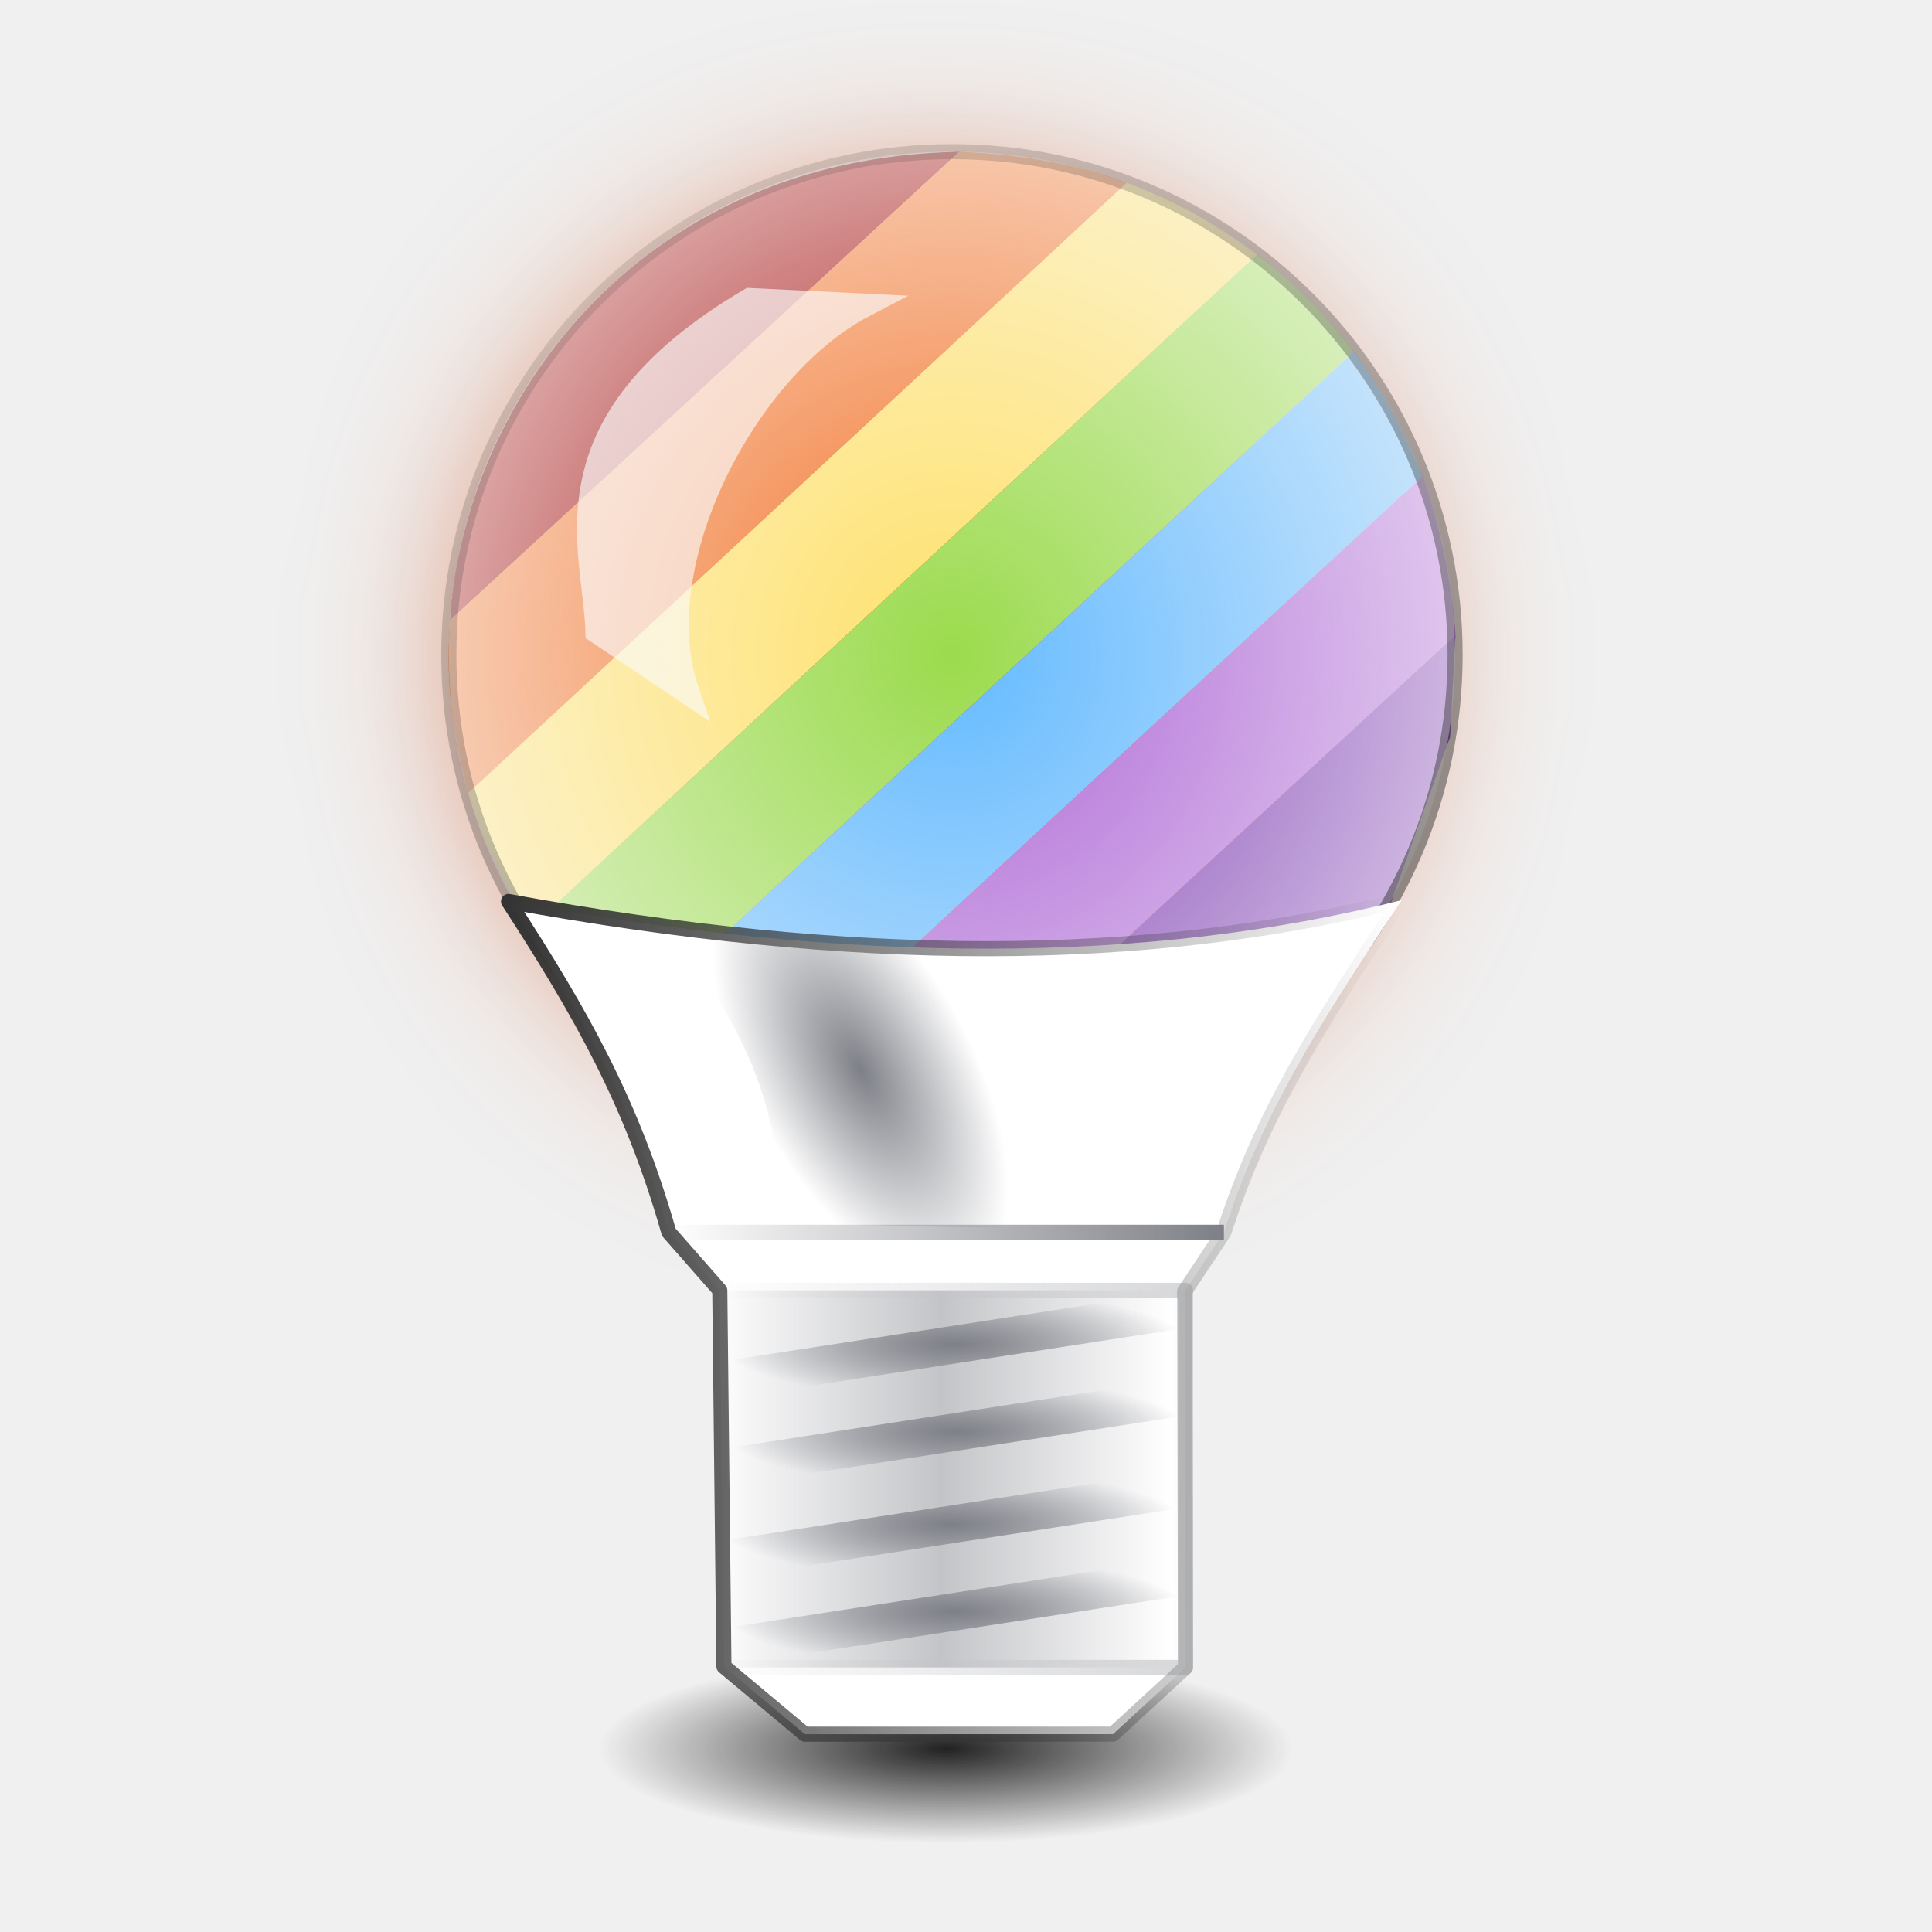
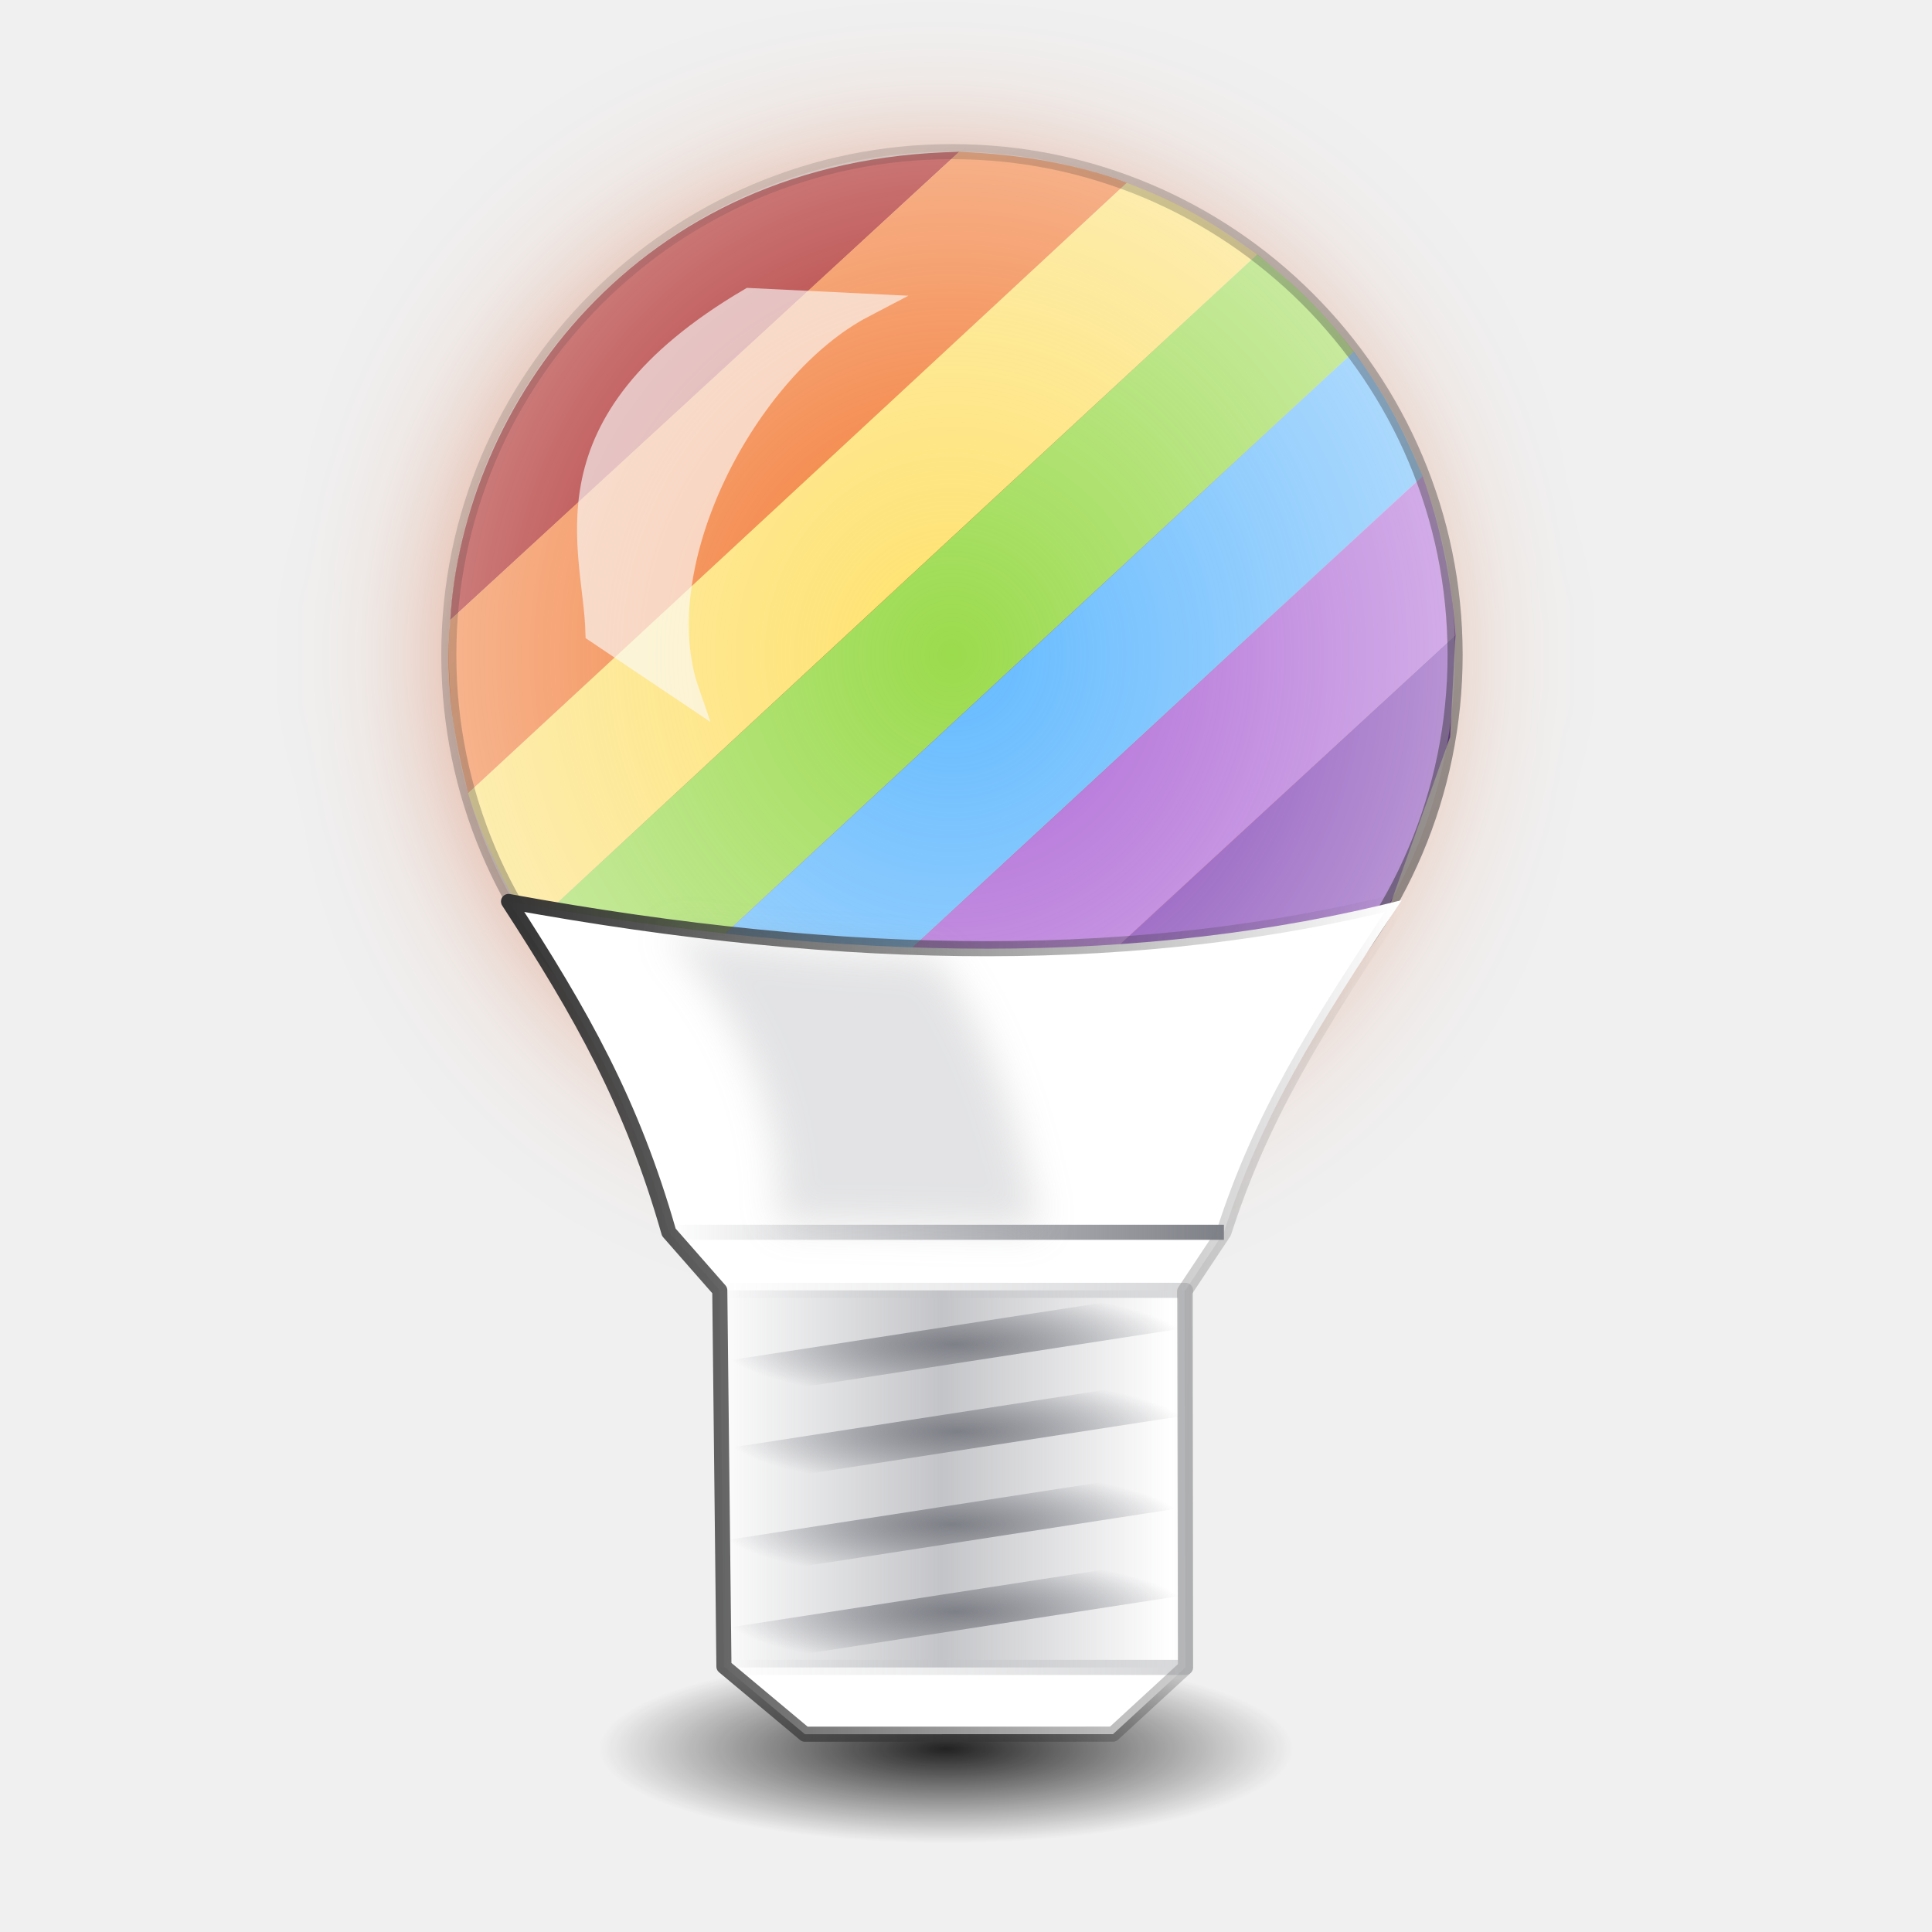
<svg xmlns="http://www.w3.org/2000/svg" xmlns:xlink="http://www.w3.org/1999/xlink" width="128" height="128" viewBox="0 0 512 512" version="1.1" id="svg5">
  <defs id="defs2">
    <linearGradient id="linearGradient18780">
      <stop style="stop-color:#fafafa;stop-opacity:0;" offset="0" id="stop18778" />
      <stop style="stop-color:#fafafa;stop-opacity:1;" offset="1" id="stop18776" />
    </linearGradient>
    <linearGradient id="linearGradient7182">
      <stop style="stop-color:#333333;stop-opacity:1;" offset="0" id="stop7178" />
      <stop style="stop-color:#333333;stop-opacity:0;" offset="1" id="stop7180" />
    </linearGradient>
    <linearGradient id="linearGradient3370">
      <stop style="stop-color:#7e8087;stop-opacity:1;" offset="0" id="stop3366" />
      <stop style="stop-color:#7e8087;stop-opacity:0;" offset="1" id="stop3368" />
    </linearGradient>
    <linearGradient id="linearGradient1280">
      <stop style="stop-color:#7e8087;stop-opacity:0;" offset="0" id="stop1278" />
      <stop style="stop-color:#7e8087;stop-opacity:1;" offset="1" id="stop1276" />
    </linearGradient>
    <linearGradient id="linearGradient1068">
      <stop style="stop-color:#d4d4d4;stop-opacity:1;" offset="0" id="stop1064" />
      <stop style="stop-color:#d4d4d4;stop-opacity:0;" offset="1" id="stop1066" />
    </linearGradient>
    <linearGradient id="linearGradient13118">
      <stop style="stop-color:#dc8add;stop-opacity:1;" offset="0" id="stop13114" />
      <stop style="stop-color:#dc8add;stop-opacity:0;" offset="1" id="stop13116" />
    </linearGradient>
    <linearGradient id="linearGradient11882">
      <stop style="stop-color:#ffa348;stop-opacity:0;" offset="0" id="stop11880" />
      <stop style="stop-color:#ffa348;stop-opacity:1;" offset="1" id="stop11878" />
    </linearGradient>
    <linearGradient id="linearGradient2089">
      <stop style="stop-color:#813d9c;stop-opacity:1;" offset="0" id="stop2085" />
      <stop style="stop-color:#813d9c;stop-opacity:0;" offset="1" id="stop2087" />
    </linearGradient>
    <linearGradient id="linearGradient1949">
      <stop style="stop-color:#f66151;stop-opacity:1;" offset="0" id="stop1945" />
      <stop style="stop-color:#f66151;stop-opacity:0;" offset="1" id="stop1947" />
    </linearGradient>
    <linearGradient id="linearGradient1923-0">
      <stop style="stop-color:#ffa348;stop-opacity:1;" offset="0" id="stop1919" />
      <stop style="stop-color:#ffa348;stop-opacity:0;" offset="1" id="stop1921" />
    </linearGradient>
    <linearGradient id="linearGradient1897">
      <stop style="stop-color:#f9f06b;stop-opacity:1;" offset="0" id="stop1893" />
      <stop style="stop-color:#f9f06b;stop-opacity:0;" offset="1" id="stop1895" />
    </linearGradient>
    <linearGradient id="linearGradient1871">
      <stop style="stop-color:#57e389;stop-opacity:1;" offset="0" id="stop1867" />
      <stop style="stop-color:#57e389;stop-opacity:0;" offset="1" id="stop1869" />
    </linearGradient>
    <linearGradient id="linearGradient1819">
      <stop style="stop-color:#62a0ea;stop-opacity:1;" offset="0" id="stop1815" />
      <stop style="stop-color:#62a0ea;stop-opacity:0;" offset="1" id="stop1817" />
    </linearGradient>
    <radialGradient xlink:href="#linearGradient1819" id="radialGradient1821" cx="622.897" cy="369.873" fx="622.897" fy="369.873" r="184.958" gradientUnits="userSpaceOnUse" />
    <radialGradient xlink:href="#linearGradient1871" id="radialGradient1873" cx="363.512" cy="436.192" fx="363.512" fy="436.192" r="184.958" gradientUnits="userSpaceOnUse" />
    <radialGradient xlink:href="#linearGradient1897" id="radialGradient1899" cx="124.643" cy="485.383" fx="124.643" fy="485.383" r="184.958" gradientUnits="userSpaceOnUse" />
    <radialGradient xlink:href="#linearGradient1923-0" id="radialGradient1925" cx="58.775" cy="232.198" fx="58.775" fy="232.198" r="184.958" gradientUnits="userSpaceOnUse" />
    <radialGradient xlink:href="#linearGradient1949" id="radialGradient1951" cx="17.813" cy="10.987" fx="17.813" fy="10.987" r="184.958" gradientUnits="userSpaceOnUse" gradientTransform="translate(37.63522,-25.53806)" />
    <radialGradient xlink:href="#linearGradient2089" id="radialGradient2091" cx="495.272" cy="-124.637" fx="495.272" fy="-124.637" r="184.958" gradientUnits="userSpaceOnUse" gradientTransform="translate(-43.60781,8.774771)" />
    <radialGradient xlink:href="#linearGradient13118" id="radialGradient13120" cx="559.746" cy="124.105" fx="559.746" fy="124.105" r="184.958" gradientUnits="userSpaceOnUse" />
    <filter style="color-interpolation-filters:sRGB" id="filter25035" x="-0.106" y="-0.113" width="1.213" height="1.225">
      <feGaussianBlur stdDeviation="6.815" id="feGaussianBlur25037" />
    </filter>
    <filter style="color-interpolation-filters:sRGB" id="filter25123" x="-0.017" y="-0.017" width="1.033" height="1.034">
      <feGaussianBlur stdDeviation="1.224" id="feGaussianBlur25125" />
    </filter>
    <filter style="color-interpolation-filters:sRGB" id="filter25199" x="-0.011" y="-0.011" width="1.022" height="1.022">
      <feGaussianBlur stdDeviation="0.625" id="feGaussianBlur25201" />
    </filter>
    <filter style="color-interpolation-filters:sRGB" id="filter25203" x="-0.008" y="-0.008" width="1.015" height="1.015">
      <feGaussianBlur stdDeviation="2.825" id="feGaussianBlur25205" />
    </filter>
    <linearGradient xlink:href="#linearGradient1280" id="linearGradient1290" x1="202.786" y1="362.523" x2="251.512" y2="362.523" gradientUnits="userSpaceOnUse" spreadMethod="reflect" gradientTransform="matrix(1.246496,0,0,1.246496,-64.02158,-59.96178)" />
-     <radialGradient xlink:href="#linearGradient3370" id="radialGradient3374" cx="237.523" cy="277.282" fx="237.523" fy="277.282" r="40.107" gradientTransform="matrix(0.6441857,-0.3501289,0.7348521,1.35202,-128.731,-8.135097)" gradientUnits="userSpaceOnUse" />
    <linearGradient xlink:href="#linearGradient7182" id="linearGradient7184" x1="194.425" y1="-20.108" x2="240.937" y2="-20.108" gradientUnits="userSpaceOnUse" />
    <linearGradient xlink:href="#linearGradient7182" id="linearGradient7656" gradientUnits="userSpaceOnUse" x1="194.425" y1="-20.108" x2="240.937" y2="-20.108" gradientTransform="matrix(0.998363,0,0,0.9981288,-703.5241,47.83621)" />
    <linearGradient xlink:href="#linearGradient7182" id="linearGradient9452" gradientUnits="userSpaceOnUse" gradientTransform="matrix(0.8155879,0,0,0.8153967,-581.0616,102.8671)" x1="194.425" y1="-20.108" x2="240.937" y2="-20.108" />
    <radialGradient xlink:href="#linearGradient7512" id="radialGradient7514" cx="252.891" cy="414.704" fx="252.891" fy="414.704" r="70.093" gradientTransform="matrix(1.312558,0,0,0.3563565,-81.20492,315.6816)" gradientUnits="userSpaceOnUse" />
    <linearGradient id="linearGradient7512">
      <stop style="stop-color:#000000;stop-opacity:1;" offset="0" id="stop7508" />
      <stop style="stop-color:#000000;stop-opacity:0;" offset="1" id="stop7510" />
    </linearGradient>
    <radialGradient xlink:href="#linearGradient3370" id="radialGradient15242" cx="253.074" cy="356.173" fx="253.074" fy="356.173" r="62.086" gradientTransform="matrix(1,0,0,0.2318654,0,273.7254)" gradientUnits="userSpaceOnUse" />
    <radialGradient xlink:href="#linearGradient3370" id="radialGradient15250" cx="253.639" cy="379.286" fx="253.639" fy="379.286" r="62.086" gradientTransform="matrix(1,0,0,0.2318653,0,291.4794)" gradientUnits="userSpaceOnUse" />
    <radialGradient xlink:href="#linearGradient3370" id="radialGradient15260" cx="252.202" cy="403.833" fx="252.202" fy="403.833" r="62.086" gradientTransform="matrix(1,0,0,0.2318653,0,310.3349)" gradientUnits="userSpaceOnUse" />
    <radialGradient xlink:href="#linearGradient3370" id="radialGradient15272" cx="253.122" cy="426.964" fx="253.122" fy="426.964" r="62.086" gradientTransform="matrix(1,0,0,0.2318653,0,328.102)" gradientUnits="userSpaceOnUse" />
    <linearGradient xlink:href="#linearGradient7182" id="linearGradient15318" x1="132.768" y1="348.995" x2="370.787" y2="348.995" gradientUnits="userSpaceOnUse" gradientTransform="translate(0,0.1365116)" />
    <linearGradient xlink:href="#linearGradient1280" id="linearGradient16517" x1="188.75" y1="391.785" x2="377.627" y2="394.434" gradientUnits="userSpaceOnUse" gradientTransform="translate(0,0.1365116)" />
    <linearGradient xlink:href="#linearGradient1280" id="linearGradient18055" x1="177.251" y1="326.434" x2="324.348" y2="326.434" gradientUnits="userSpaceOnUse" gradientTransform="translate(0,0.1365116)" />
-     <radialGradient xlink:href="#linearGradient18780" id="radialGradient18782" cx="252.28" cy="173.522" fx="252.28" fy="173.522" r="135.338" gradientUnits="userSpaceOnUse" gradientTransform="matrix(1.520819,-0.00368517,0.00388562,1.603538,-132.0666,-103.7972)" />
+     <radialGradient xlink:href="#linearGradient18780" id="radialGradient18782" cx="252.28" cy="173.522" fx="252.28" fy="173.522" r="135.338" gradientUnits="userSpaceOnUse" gradientTransform="matrix(2.057685,1.2909171e-8,0,2.171208,-266.833,-203.23)" />
    <filter style="color-interpolation-filters:sRGB" id="filter26939" x="-0.287" y="-0.287" width="1.575" height="1.575">
      <feGaussianBlur stdDeviation="26.67" id="feGaussianBlur26941" />
    </filter>
    <linearGradient xlink:href="#linearGradient7182" id="linearGradient1000" gradientUnits="userSpaceOnUse" gradientTransform="translate(4.350359,160.7953)" x1="501.529" y1="413.202" x2="91.941" y2="-167.924" />
+     <filter style="color-interpolation-filters:sRGB" id="filter2997" x="-0.12" y="-0.151" width="1.239" height="1.302">
+       <feGaussianBlur stdDeviation="4.962" id="feGaussianBlur2999" />
+     </filter>
  </defs>
  <g id="layer3" style="display:none">
    <rect style="fill:#ffffff;fill-opacity:1;stroke:#ffffff;stroke-width:4;stroke-miterlimit:4;stroke-dasharray:none;stroke-opacity:1" id="rect2381" width="510.93" height="510.93" x="0.641" y="1.073" rx="0.604" ry="0.406" />
  </g>
  <g id="layer2" style="display:none;opacity:0.9;filter:url(#filter25203)">
    <circle style="fill:url(#radialGradient1951);fill-opacity:1;stroke:none;stroke-width:5.924;stroke-miterlimit:4;stroke-dasharray:none;stroke-opacity:1" id="path1074" cx="55.448" cy="-14.551" r="184.958" transform="rotate(14.29381)" />
    <circle style="fill:url(#radialGradient1925);fill-opacity:1;stroke:none;stroke-width:5.924;stroke-miterlimit:4;stroke-dasharray:none;stroke-opacity:1" id="path1074-5" cx="58.775" cy="232.198" transform="rotate(14.29381)" r="184.958" />
    <circle style="fill:url(#radialGradient1899);fill-opacity:1;stroke:none;stroke-width:5.924;stroke-miterlimit:4;stroke-dasharray:none;stroke-opacity:1" id="path1074-5-2" cx="124.643" cy="485.383" r="184.958" transform="rotate(14.29381)" />
    <circle style="fill:url(#radialGradient1873);fill-opacity:1;stroke:none;stroke-width:5.924;stroke-miterlimit:4;stroke-dasharray:none;stroke-opacity:1" id="path1074-5-2-7" cx="363.512" cy="436.192" r="184.958" transform="rotate(14.29381)" />
    <circle style="fill:url(#radialGradient1821);fill-opacity:1;stroke:none;stroke-width:5.924;stroke-miterlimit:4;stroke-dasharray:none;stroke-opacity:1" id="path1074-5-2-7-6" cx="622.897" cy="369.873" r="184.958" transform="rotate(14.29381)" />
    <circle style="fill:url(#radialGradient13120);fill-opacity:1;stroke:none;stroke-width:5.924;stroke-miterlimit:4;stroke-dasharray:none;stroke-opacity:1" id="path1074-5-2-7-6-6" cx="559.746" cy="124.105" r="184.958" transform="rotate(14.29381)" />
    <circle style="fill:url(#radialGradient2091);fill-opacity:1;stroke:none;stroke-width:5.924;stroke-miterlimit:4;stroke-dasharray:none;stroke-opacity:1" id="path1074-5-2-7-6-6-9" cx="451.664" cy="-115.862" r="184.958" transform="rotate(14.29381)" />
  </g>
  <g id="layer7" style="display:none">
    <path style="fill:#a10705;stroke:#a10705;stroke-width:45.39;stroke-linecap:round;stroke-linejoin:miter;stroke-miterlimit:4;stroke-dasharray:none;stroke-opacity:1" d="M 29.004,269.625 291.515,26.945" id="path3797-6" />
    <path style="fill:none;stroke:#f37329;stroke-width:45.39;stroke-linecap:round;stroke-linejoin:miter;stroke-miterlimit:4;stroke-dasharray:none;stroke-opacity:1" d="M 57.625,303.206 320.136,60.526" id="path3797-6-2" />
    <path style="fill:none;stroke:#ffe16b;stroke-width:45.39;stroke-linecap:round;stroke-linejoin:miter;stroke-miterlimit:4;stroke-dasharray:none;stroke-opacity:1" d="M 87.046,337.291 349.556,94.612" id="path3797-6-2-9" />
    <path style="fill:none;stroke:#9bdb4d;stroke-width:45.39;stroke-linecap:round;stroke-linejoin:miter;stroke-miterlimit:4;stroke-dasharray:none;stroke-opacity:1" d="M 119.935,368.79 382.445,126.11" id="path3797-6-2-9-1" />
    <path style="fill:none;stroke:#8cd5ff;stroke-width:45.39;stroke-linecap:round;stroke-linejoin:miter;stroke-miterlimit:4;stroke-dasharray:none;stroke-opacity:1" d="M 150.827,401.263 413.338,158.583" id="path3797-6-2-9-1-2" />
    <path style="fill:none;stroke:#ad65d6;stroke-width:45.39;stroke-linecap:round;stroke-linejoin:miter;stroke-miterlimit:4;stroke-dasharray:none;stroke-opacity:1" d="M 182.455,432.548 444.966,189.868" id="path3797-6-2-9-1-2-7" />
    <path style="fill:none;stroke:#7a36b1;stroke-width:45.39;stroke-linecap:round;stroke-linejoin:miter;stroke-miterlimit:4;stroke-dasharray:none;stroke-opacity:1" d="M 213.668,464.907 476.178,222.227" id="path3797-6-2-9-1-2-7-0" />
    <rect style="opacity:0.638;fill:#c6262e;fill-opacity:1;stroke:url(#linearGradient7184);stroke-width:5.279;stroke-linecap:round;stroke-linejoin:miter;stroke-miterlimit:4;stroke-dasharray:none;stroke-opacity:1" id="rect6825" width="41.233" height="397.742" x="197.064" y="-218.979" transform="matrix(0.6678876,0.7442621,-0.7361702,0.6767964,0,0)" ry="20.026" />
    <rect style="opacity:0.638;fill:#7a36b1;fill-opacity:1;stroke:url(#linearGradient7656);stroke-width:5.27;stroke-linecap:round;stroke-linejoin:miter;stroke-miterlimit:4;stroke-dasharray:none;stroke-opacity:1" id="rect6825-6" width="41.166" height="396.998" x="-506.782" y="-170.733" transform="matrix(-0.6669821,-0.7450738,0.7353445,-0.6776935,0,0)" ry="19.989" />
  </g>
  <g id="g9448" style="display:none;opacity:0.352">
    <path style="fill:none;stroke:#f37329;stroke-width:37.08;stroke-linecap:round;stroke-linejoin:miter;stroke-miterlimit:4;stroke-dasharray:none;stroke-opacity:1" d="M 98.207,209.187 312.659,10.936" id="path9432" />
    <path style="fill:none;stroke:#ffe16b;stroke-width:37.08;stroke-linecap:round;stroke-linejoin:miter;stroke-miterlimit:4;stroke-dasharray:none;stroke-opacity:1" d="M 122.242,237.033 336.693,38.782" id="path9434" />
    <path style="fill:none;stroke:#9bdb4d;stroke-width:37.08;stroke-linecap:round;stroke-linejoin:miter;stroke-miterlimit:4;stroke-dasharray:none;stroke-opacity:1" d="M 149.109,262.765 363.561,64.514" id="path9436" />
    <path style="fill:none;stroke:#8cd5ff;stroke-width:37.08;stroke-linecap:round;stroke-linejoin:miter;stroke-miterlimit:4;stroke-dasharray:none;stroke-opacity:1" d="M 174.347,289.293 388.798,91.042" id="path9438" />
    <path style="fill:none;stroke:#ad65d6;stroke-width:37.08;stroke-linecap:round;stroke-linejoin:miter;stroke-miterlimit:4;stroke-dasharray:none;stroke-opacity:1" d="M 200.184,314.85 414.636,116.599" id="path9440" />
    <path style="fill:none;stroke:#7a36b1;stroke-width:37.08;stroke-linecap:round;stroke-linejoin:miter;stroke-miterlimit:4;stroke-dasharray:none;stroke-opacity:1" d="M 225.682,341.285 440.134,143.034" id="path9442" />
    <rect style="opacity:1;fill:#c6262e;fill-opacity:1;stroke:none;stroke-width:4.312;stroke-linecap:round;stroke-linejoin:miter;stroke-miterlimit:4;stroke-dasharray:none;stroke-opacity:1" id="rect9444" width="33.685" height="324.926" x="167.913" y="-241.815" transform="matrix(0.6678876,0.7442621,-0.7361702,0.6767964,0,0)" ry="0" />
    <rect style="opacity:0.638;fill:#7a36b1;fill-opacity:1;stroke:url(#linearGradient9452);stroke-width:4.305;stroke-linecap:round;stroke-linejoin:miter;stroke-miterlimit:4;stroke-dasharray:none;stroke-opacity:1" id="rect9446" width="33.629" height="324.318" x="-420.338" y="-75.688" transform="matrix(-0.6669821,-0.7450738,0.7353445,-0.6776935,0,0)" ry="16.329" />
  </g>
  <g id="layer13" style="filter:url(#filter26939)">
    <circle style="opacity:1;fill:#cc3b02;fill-opacity:1;stroke:none;stroke-width:3.157;stroke-linecap:round;stroke-linejoin:miter;stroke-miterlimit:4;stroke-dasharray:none;stroke-opacity:0.998;paint-order:normal" id="path26857" cx="248.039" cy="173.753" r="111.326" />
  </g>
  <g id="layer12" style="display:inline;opacity:1">
    <path style="fill:#a10705;fill-opacity:1;stroke:none;stroke-width:4px;stroke-linecap:butt;stroke-linejoin:miter;stroke-opacity:1" d="M 119.328,164.312 254.204,40.244 v 0 C 167.799,41.802 122.683,108.282 119.328,164.312 Z" id="path22222" />
    <path style="fill:#f37329;fill-opacity:1;stroke:none;stroke-width:4px;stroke-linecap:butt;stroke-linejoin:miter;stroke-opacity:1" d="M 298.605,48.466 C 285.366,43.471 270.469,40.87 254.204,40.244 L 119.328,164.312 c -1.54,17.712 1.22,32.093 4.75,45.877 z" id="path23991" />
    <path style="fill:#ffe16b;fill-opacity:1;stroke:none;stroke-width:4px;stroke-linecap:butt;stroke-linejoin:miter;stroke-opacity:1" d="m 298.605,48.466 c 17.688,6.668 25.471,12.787 34.569,18.978 L 140.337,246.101 c -6.734,-12.399 -12.762,-24.254 -16.259,-35.911 z" id="path24352" />
    <path style="fill:#9bdb4d;fill-opacity:1;stroke:none;stroke-width:4px;stroke-linecap:butt;stroke-linejoin:miter;stroke-opacity:1" d="m 333.174,67.444 c 7.626,6.244 15.216,12.396 25.606,25.758 L 164.241,273.277 c -9.359,-8.287 -17.51,-17.271 -23.904,-27.176 z" id="path24851" />
    <path style="fill:#64baff;fill-opacity:1;stroke:none;stroke-width:4px;stroke-linecap:butt;stroke-linejoin:miter;stroke-opacity:1" d="m 358.779,93.202 c 5.72,7.925 11.535,16.693 18.204,33.011 L 195.357,294.051 164.241,273.277 Z" id="path25621" />
    <path style="fill:#ad65d6;fill-opacity:1;stroke:none;stroke-width:4px;stroke-linecap:butt;stroke-linejoin:miter;stroke-opacity:1" d="m 376.984,126.213 c 4.734,13.133 7.666,27.148 8.731,42.075 L 236.242,306.128 217.357,302.526 195.357,294.051 376.984,126.213" id="path26154" />
    <path style="fill:#7a36b1;fill-opacity:1;stroke:none;stroke-width:4px;stroke-linecap:butt;stroke-linejoin:miter;stroke-opacity:1" d="m 385.715,168.288 -1.425,27.041 -15.612,43.66 -73.638,60.796 -23.774,6.122 -15.628,1.04 -19.396,-0.819 z" id="path26444" />
  </g>
  <g id="layer10" style="display:none">
    <path id="path3532-9" style="display:inline;fill:#fffff9;fill-opacity:1;stroke:#ffffff;stroke-width:2.493;stroke-miterlimit:4;stroke-dasharray:none;stroke-opacity:1" d="M 0.16,0.268 V 128 H 127.893 V 0.268 Z M 63.119,10.504 A 33.335,33.335 0 0 1 96.453,43.838 33.335,33.335 0 0 1 63.119,77.174 33.335,33.335 0 0 1 29.783,43.838 33.335,33.335 0 0 1 63.119,10.504 Z" transform="scale(4)" />
  </g>
  <g id="layer6" style="display:none;opacity:0.7;filter:url(#filter25035)">
    <ellipse style="display:inline;fill:none;fill-opacity:1;stroke:#000000;stroke-width:8.201;stroke-miterlimit:4;stroke-dasharray:none;stroke-opacity:1" id="path3532-2" cx="259.071" cy="190.991" rx="109.658" ry="109.658" />
    <path style="display:inline;fill:#ffffff;fill-opacity:1;stroke:#000000;stroke-width:8.201;stroke-linecap:butt;stroke-linejoin:round;stroke-miterlimit:4;stroke-dasharray:none;stroke-opacity:1;paint-order:markers fill stroke" d="m 227.355,425.258 67.142,-0.013 15.809,-14.54 -0.197,-81.954 8.564,-12.885 c 8.065,-25.061 15.417,-44.565 36.547,-72.284 -55.909,14.077 -117.263,13.931 -192.458,0.18 16.031,24.719 26.874,43.845 34.938,72.101 l 11.102,12.652 0.904,81.982 z" id="path4924-9" />
  </g>
  <g id="layer8" style="display:none;opacity:0.214">
    <ellipse style="display:inline;fill:#fafafa;fill-opacity:1;stroke:none;stroke-width:9.951;stroke-miterlimit:4;stroke-dasharray:none;stroke-opacity:1" id="path3532-0" cx="252.087" cy="175.862" rx="132.792" ry="133.314" />
  </g>
  <g id="layer11" style="display:inline;opacity:1">
    <ellipse style="display:inline;opacity:0.857;fill:url(#radialGradient7514);fill-opacity:1;stroke:none;stroke-width:5.25;stroke-linecap:round;stroke-linejoin:miter;stroke-miterlimit:4;stroke-dasharray:none;stroke-opacity:1" id="path7208" cx="250.73" cy="463.464" rx="92.001" ry="24.978" />
  </g>
  <g id="layer4" style="display:inline">
    <circle style="opacity:1;fill:url(#radialGradient18782);fill-opacity:1;stroke:url(#linearGradient1000);stroke-width:4;stroke-miterlimit:4;stroke-dasharray:none;stroke-opacity:1" id="path3532" cx="252.28" cy="173.522" r="133.338" />
    <path style="fill:#ffffff;fill-opacity:1;stroke:url(#linearGradient15318);stroke-width:4;stroke-linecap:butt;stroke-linejoin:round;stroke-miterlimit:4;stroke-dasharray:none;stroke-opacity:1;paint-order:markers fill stroke" d="m 213.309,459.585 81.641,-0.015 19.223,-17.68 -0.239,-99.651 10.413,-15.667 c 9.806,-30.473 23.937,-53.274 47.133,-88.022 -67.982,17.117 -145.28,17.069 -236.712,0.348 19.493,30.057 32.678,53.314 42.483,87.671 l 13.499,15.385 1.099,99.686 z" id="path4924" />
    <path style="fill:none;stroke:url(#linearGradient18055);stroke-width:4;stroke-linecap:butt;stroke-linejoin:miter;stroke-miterlimit:4;stroke-dasharray:none;stroke-opacity:1" d="m 177.251,326.568 147.097,0.004 v 0" id="path14273" />
    <rect style="opacity:0.463;fill:url(#linearGradient1290);fill-opacity:1;stroke:url(#linearGradient16517);stroke-width:4;stroke-linejoin:round;stroke-miterlimit:4;stroke-dasharray:none;stroke-opacity:1;paint-order:markers fill stroke" id="rect15111" width="123.423" height="99.937" x="190.75" y="341.953" rx="0" ry="0" />
    <path style="fill:none;stroke:url(#radialGradient15242);stroke-width:9.972;stroke-linecap:butt;stroke-linejoin:miter;stroke-miterlimit:4;stroke-dasharray:none;stroke-opacity:1" d="m 314.4,346.842 -122.651,18.936 v 0" id="path15338" />
    <path style="fill:none;stroke:url(#radialGradient15250);stroke-width:9.972;stroke-linecap:butt;stroke-linejoin:miter;stroke-miterlimit:4;stroke-dasharray:none;stroke-opacity:1" d="m 314.965,369.955 -122.651,18.936 v 0" id="path15338-2" />
    <path style="fill:none;stroke:url(#radialGradient15260);stroke-width:9.972;stroke-linecap:butt;stroke-linejoin:miter;stroke-miterlimit:4;stroke-dasharray:none;stroke-opacity:1" d="m 313.527,394.502 -122.651,18.936 v 0" id="path15338-3" />
    <path style="fill:none;stroke:url(#radialGradient15272);stroke-width:9.972;stroke-linecap:butt;stroke-linejoin:miter;stroke-miterlimit:4;stroke-dasharray:none;stroke-opacity:1" d="m 314.448,417.632 -122.651,18.936 v 0" id="path15338-7" />
-     <path style="fill:url(#radialGradient3374);fill-opacity:1;stroke:none;stroke-width:1.332px;stroke-linecap:butt;stroke-linejoin:miter;stroke-opacity:1" d="m 175.819,246.922 c 21.64,21.615 33.105,52.65 30.096,77.217 l 69.53,1.529 c -4.558,-23.153 -12.288,-51.676 -28.13,-72.184 -23.657,-1.283 -47.324,-2.626 -71.496,-6.562 z" id="path16708" />
+     <path style="fill:#7e8087;fill-opacity:1;stroke:none;stroke-width:1.332px;stroke-linecap:butt;stroke-linejoin:miter;stroke-opacity:1;opacity:0.221;filter:url(#filter2997)" d="m 175.819,246.922 c 21.64,21.615 33.105,52.65 30.096,77.217 l 69.53,1.529 c -4.558,-23.153 -12.288,-51.676 -28.13,-72.184 -23.657,-1.283 -47.324,-2.626 -71.496,-6.562 z" id="path16708" />
  </g>
  <g id="layer9" style="display:inline">
    <path style="opacity:0.638;fill:#fafafa;stroke:#fafafa;stroke-width:6.428px;stroke-linecap:butt;stroke-linejoin:miter;stroke-opacity:1" d="m 158.356,167.364 23.767,15.964 c -11.753,-34.013 15.474,-86.036 46.624,-102.321 l -30.022,-1.461 c -55.831,32.948 -40.96,65.763 -40.369,87.818 z" id="path5821" />
  </g>
  <g id="layer5" style="display:none">
    <path style="fill:#ffffff;fill-opacity:1;stroke:none;stroke-width:1px;stroke-linecap:butt;stroke-linejoin:miter;stroke-opacity:1" d="M 19.339,0.228 8.521,2.203 -0.396,13.576 l 0.08,9.831 -23.909,-0.25 -0.318,-43.361 44.366,-0.234 z" id="path22337" />
    <path style="fill:#ffffff;fill-opacity:1;stroke:none;stroke-width:1px;stroke-linecap:butt;stroke-linejoin:miter;stroke-opacity:1" d="m 508.85,18.451 -1.975,-10.818 -11.373,-8.917 -9.831,0.08 0.25,-23.909 43.361,-0.318 0.234,44.366 z" id="path22337-2" />
    <path style="fill:#ffffff;fill-opacity:1;stroke:none;stroke-width:1px;stroke-linecap:butt;stroke-linejoin:miter;stroke-opacity:1" d="m 489.7,510.238 10.818,-1.975 8.917,-11.373 -0.08,-9.831 23.909,0.25 0.318,43.361 -44.366,0.234 z" id="path22337-2-8" />
    <path style="fill:#ffffff;fill-opacity:1;stroke:none;stroke-width:1px;stroke-linecap:butt;stroke-linejoin:miter;stroke-opacity:1" d="m -1.142,489.571 1.975,10.818 11.373,8.917 9.831,-0.08 -0.25,23.909 -43.361,0.318 -0.234,-44.366 z" id="path22337-2-9" />
    <rect style="opacity:1;fill:#ffffff;fill-opacity:1;stroke:#ffffff;stroke-width:7.952;stroke-linecap:round;stroke-linejoin:round;stroke-miterlimit:4;stroke-dasharray:none;stroke-opacity:1;paint-order:normal" id="rect25635" width="925.058" height="266.559" x="-223.591" y="-267.769" />
    <rect style="display:inline;fill:#ffffff;fill-opacity:1;stroke:#ffffff;stroke-width:7.952;stroke-linecap:round;stroke-linejoin:round;stroke-miterlimit:4;stroke-dasharray:none;stroke-opacity:1;paint-order:normal" id="rect25635-1" width="925.058" height="266.559" x="-221.137" y="518.861" />
    <rect style="display:inline;fill:#ffffff;fill-opacity:1;stroke:#ffffff;stroke-width:13.749;stroke-linecap:round;stroke-linejoin:round;stroke-miterlimit:4;stroke-dasharray:none;stroke-opacity:1;paint-order:normal" id="rect25635-3" width="924.782" height="797.169" x="514.679" y="-83.318" />
    <rect style="display:inline;fill:#ffffff;fill-opacity:1;stroke:#ffffff;stroke-width:13.749;stroke-linecap:round;stroke-linejoin:round;stroke-miterlimit:4;stroke-dasharray:none;stroke-opacity:1;paint-order:normal" id="rect25635-3-9" width="924.782" height="797.169" x="-931.165" y="-11.421" />
  </g>
  <g id="g22633" style="display:none;mix-blend-mode:normal;filter:url(#filter25123)">
    <rect style="display:inline;opacity:0.6;mix-blend-mode:normal;fill:none;stroke:#f6f5f4;stroke-width:7.823;stroke-miterlimit:4;stroke-dasharray:none;stroke-opacity:1;filter:url(#filter25199)" id="rect22631" width="500.611" height="498.601" x="5.98" y="7.113" rx="20.317" ry="20.235" transform="matrix(0.9895171,0,0,0.9912143,1.817988,2.677986)" />
  </g>
  <g id="layer1" style="display:none">
    <rect style="fill:none;stroke:#000000;stroke-width:16;stroke-miterlimit:4;stroke-dasharray:none;stroke-opacity:1" id="rect868" width="510.93" height="510.93" x="0.641" y="1.073" rx="20.736" ry="20.736" />
  </g>
</svg>
